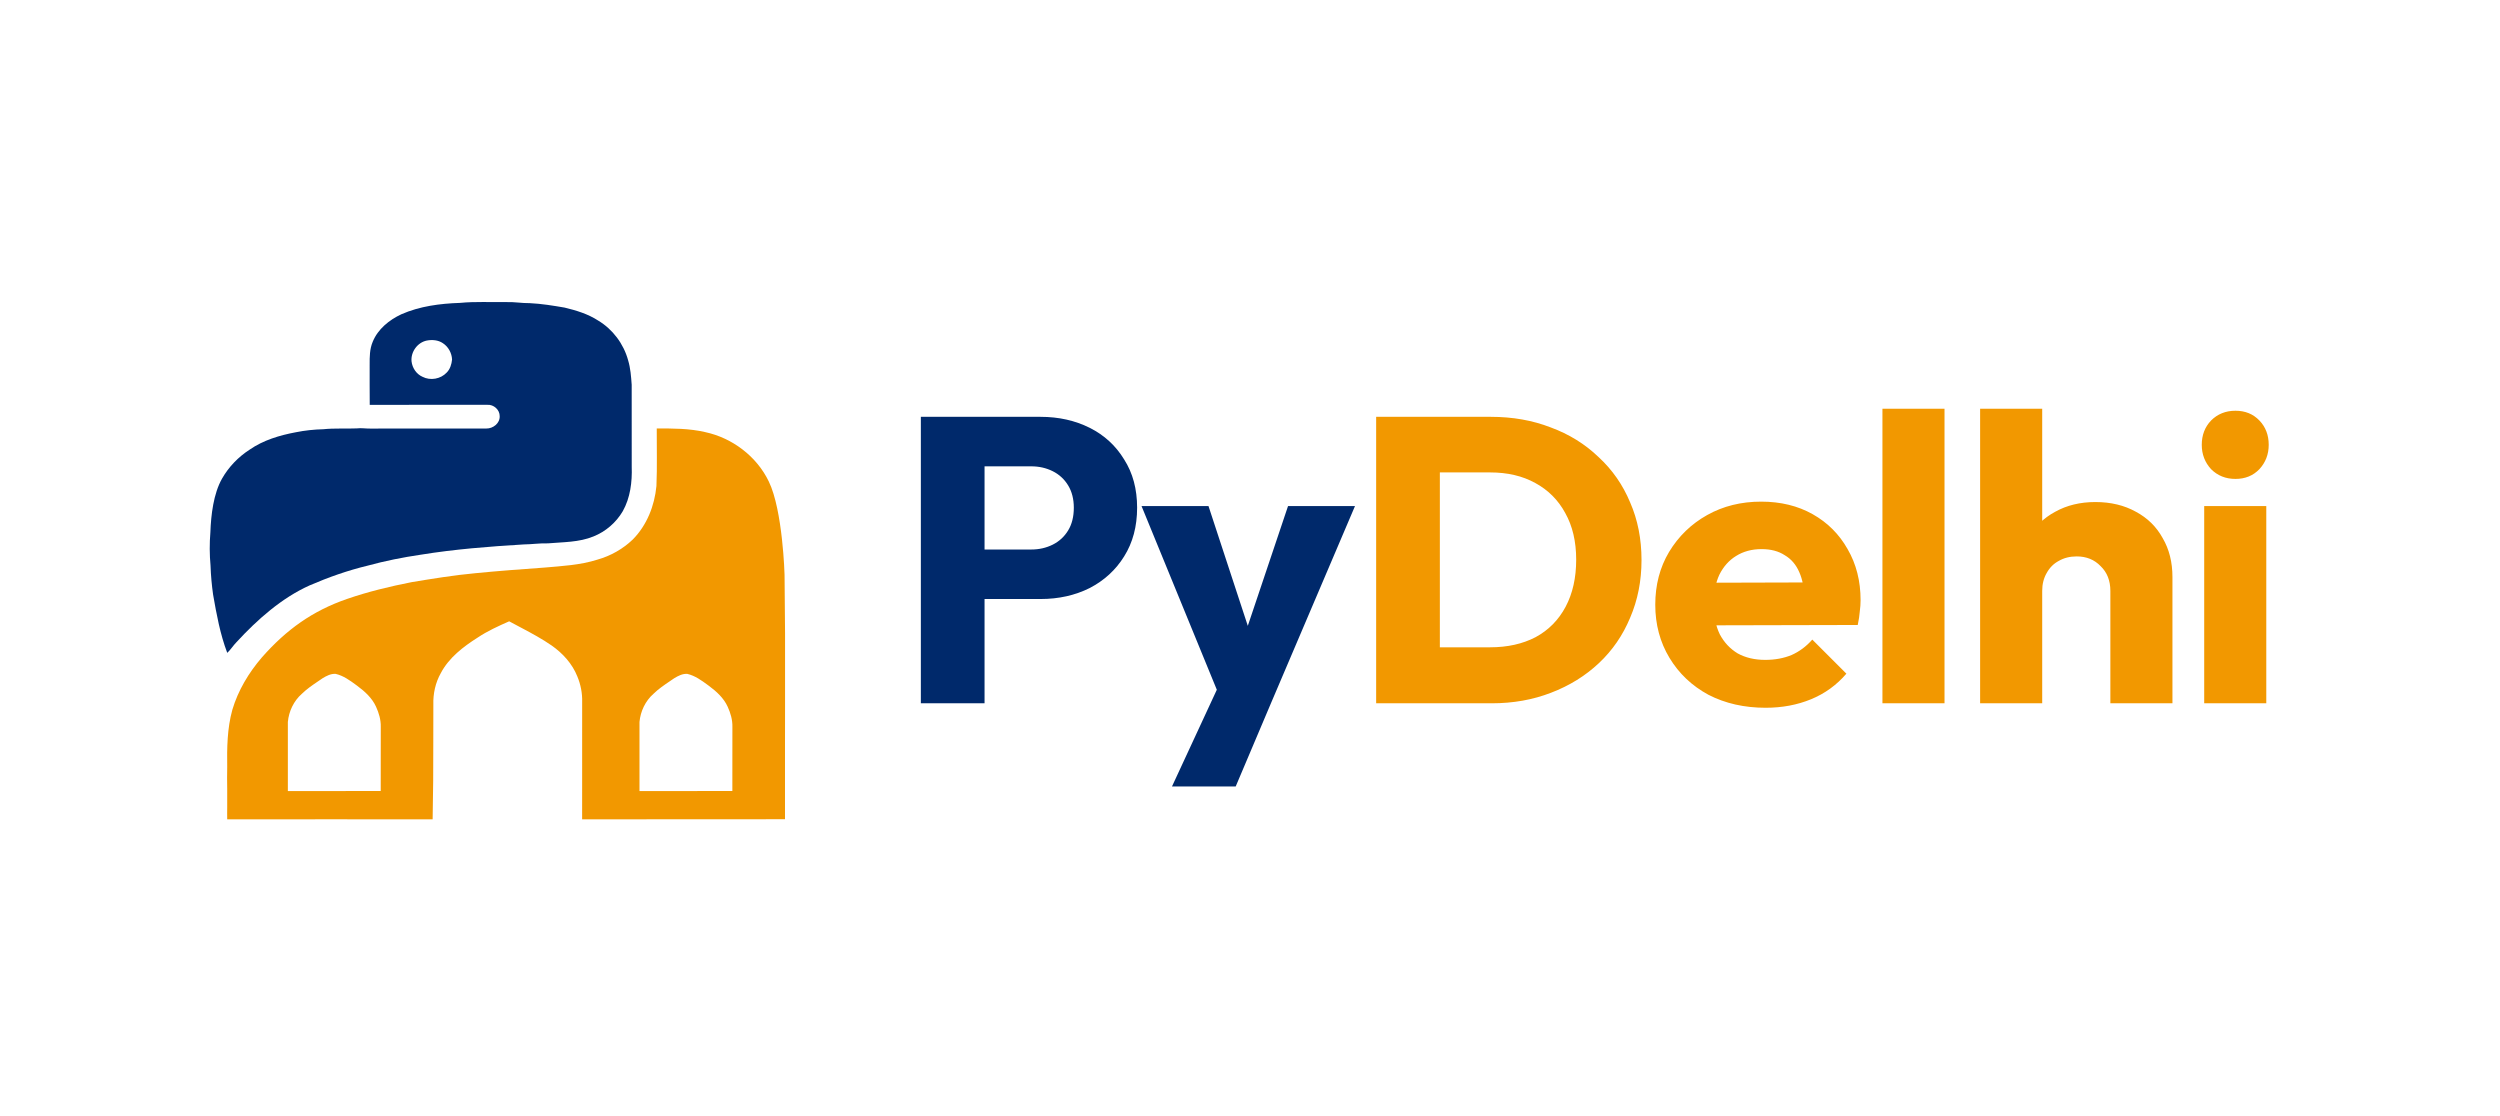
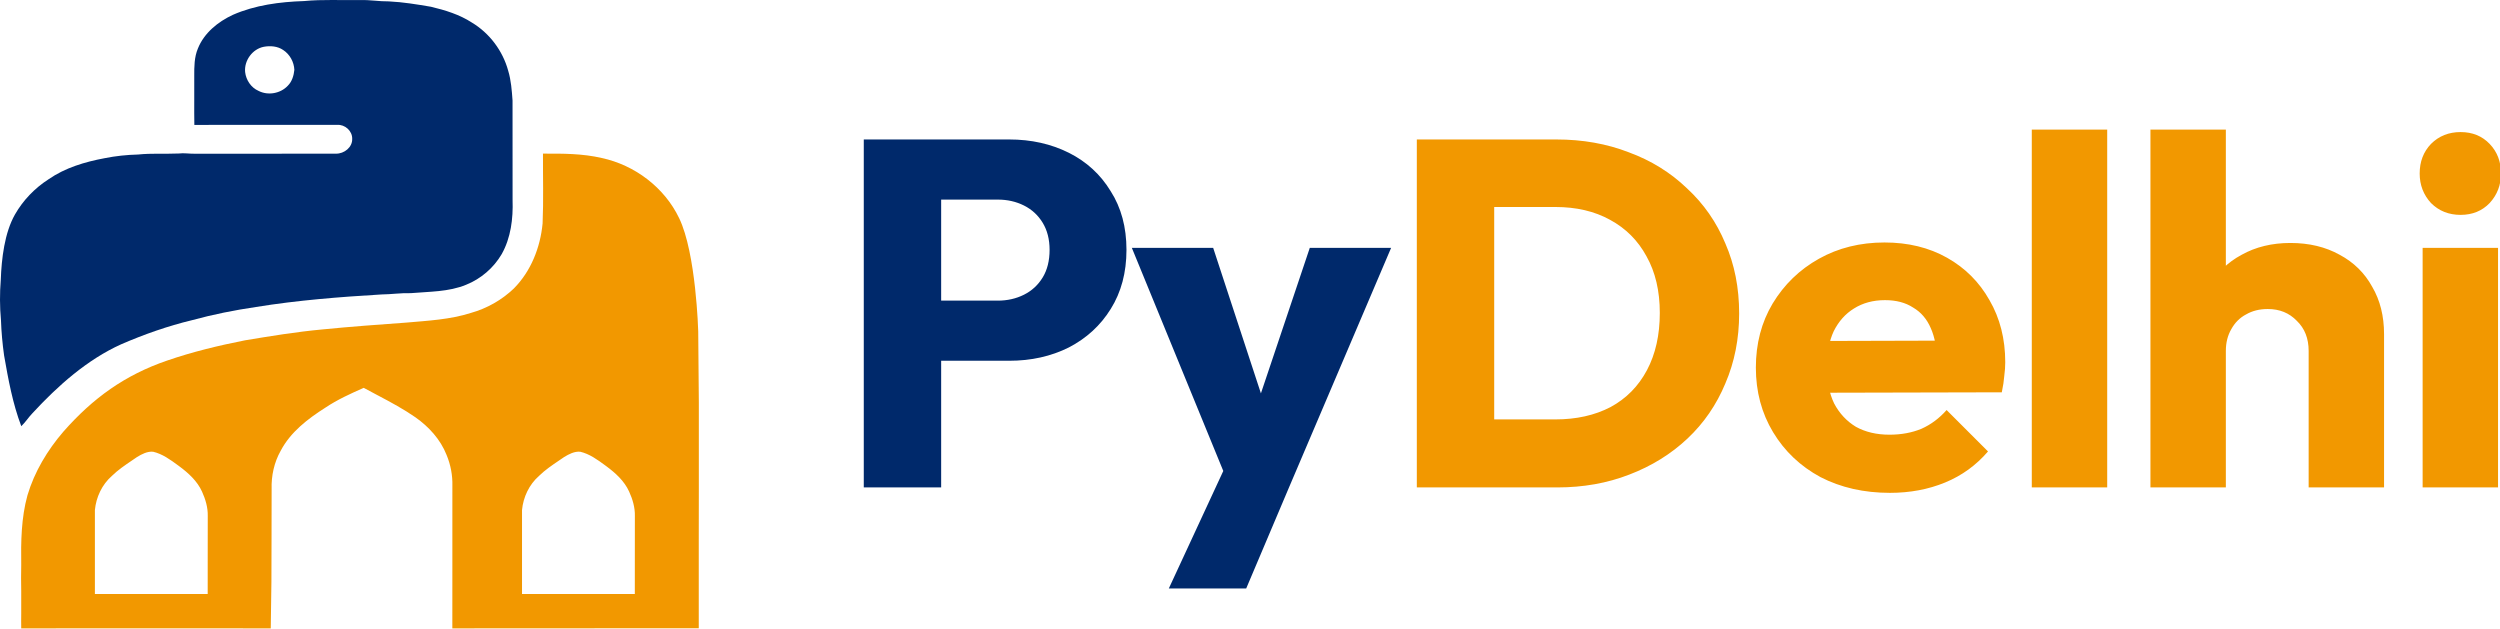
- <svg xmlns="http://www.w3.org/2000/svg" width="894" height="399" viewBox="0 0 894 399" fill="none">
+ <svg xmlns="http://www.w3.org/2000/svg" viewBox="75 108 736 185" fill="none">
  <path d="M164.501 108.313C170.028 107.781 175.585 108.107 181.127 108.027C183.912 107.929 186.672 108.447 189.457 108.407C193.639 108.606 197.781 109.293 201.905 109.995C206.072 110.997 210.265 112.274 213.893 114.628C219.109 117.75 223.016 122.959 224.611 128.822C225.472 131.666 225.678 134.646 225.892 137.594C225.913 147.368 225.903 157.142 225.903 166.915C226.091 172.352 225.403 178.006 222.698 182.817C220.328 186.868 216.584 190.091 212.222 191.834C207.067 193.954 201.395 193.831 195.936 194.305C193.046 194.215 190.181 194.66 187.291 194.688C174.955 195.426 162.605 196.389 150.389 198.374C144.026 199.311 137.703 200.57 131.496 202.27C124.366 203.985 117.431 206.437 110.703 209.345C100.705 213.842 91.988 221.583 84.551 229.656C83.379 230.861 82.493 232.318 81.263 233.465C78.72 226.762 77.432 219.669 76.202 212.634C75.721 209.197 75.403 205.735 75.287 202.27C74.921 198.306 74.907 194.309 75.233 190.341C75.453 184.17 76.331 176.552 79.402 171.151C81.786 166.97 85.219 163.403 89.263 160.799C94.164 157.391 99.992 155.662 105.801 154.573C109.039 153.919 112.338 153.575 115.641 153.492C119.613 153.08 123.61 153.362 127.589 153.192C129.155 152.996 130.722 153.282 132.292 153.257C146.164 153.235 160.041 153.275 173.913 153.239C176.308 153.286 178.797 151.365 178.688 148.833C178.728 146.525 176.536 144.601 174.275 144.764C160.254 144.771 146.233 144.749 132.216 144.771C132.129 139.974 132.234 135.178 132.187 130.381C132.176 127.658 132.183 124.836 133.261 122.282C135.088 117.707 139.172 114.408 143.542 112.375C150.122 109.485 157.375 108.551 164.501 108.313ZM152.658 121.776C149.297 122.431 146.844 125.842 147.166 129.217C147.438 131.572 148.895 133.782 151.091 134.744C153.902 136.205 157.588 135.54 159.74 133.228C160.97 132.002 161.488 130.248 161.658 128.562C161.556 126.243 160.326 123.993 158.373 122.724C156.716 121.588 154.582 121.418 152.658 121.776Z" fill="#00296B" />
  <path fill-rule="evenodd" clip-rule="evenodd" d="M234.853 153.228C240.64 153.206 246.489 153.191 252.161 154.519C261.888 156.602 270.625 163.208 274.937 172.218C279.943 182.542 280.557 205.56 280.557 205.56L280.736 226.469V252.485L280.715 266.938V292.954C280.715 292.954 244.564 292.983 208.168 292.995C208.18 284.242 208.178 282.582 208.177 273.826L208.176 269.447C208.175 263.315 208.175 257.183 208.179 251.049C208.268 247.927 207.666 244.793 206.463 241.915C204.669 237.371 201.247 233.626 197.291 230.848C193.864 228.469 190.193 226.493 186.509 224.542L185.772 224.153L185.541 224.03C184.384 223.418 183.227 222.806 182.079 222.181C178.201 223.892 174.323 225.647 170.791 228.014C165.631 231.292 160.539 235.181 157.642 240.693C155.703 244.115 154.844 248.082 154.967 251.993C154.952 256.202 154.949 260.412 154.945 264.622L154.944 265.465C154.936 277.011 154.927 281.454 154.711 292.995C128.234 293.008 108.384 292.941 81.248 292.996C81.194 290.262 81.259 291.392 81.248 288.661V282.008C81.212 279.454 81.177 276.899 81.249 274.342C81.151 267.469 81.237 260.481 83.086 253.811C85.148 246.88 88.95 240.561 93.645 235.095C102.371 225.173 111.778 218.41 124.182 214.157C131.659 211.574 139.367 209.729 147.123 208.192C154.683 206.937 162.254 205.692 169.891 204.987C178.142 204.166 186.411 203.565 194.681 202.968C201.029 202.407 207.493 202.085 213.61 200.132C218.342 198.808 222.748 196.32 226.293 192.912C231.325 187.834 234.071 180.838 234.74 173.788C235.037 166.941 234.816 160.082 234.853 153.228ZM120.058 240.986C118.35 240.843 116.739 241.697 115.338 242.551C114.826 242.906 114.31 243.257 113.793 243.607C111.753 244.988 109.706 246.374 107.945 248.103C105.03 250.649 103.291 254.382 102.937 258.161C102.92 266.401 102.92 274.64 102.937 282.88C105.702 282.88 108.468 282.881 111.234 282.882C119.534 282.885 127.836 282.888 136.146 282.865C136.153 279.584 136.151 276.306 136.149 273.03C136.147 268.662 136.145 264.297 136.163 259.932C136.227 257.433 135.502 254.982 134.472 252.721C133.07 249.621 130.461 247.248 127.739 245.24C127.624 245.155 127.508 245.071 127.393 244.986C125.15 243.338 122.83 241.632 120.058 240.986ZM245.801 240.986C244.094 240.843 242.483 241.697 241.082 242.551C240.571 242.906 240.053 243.257 239.536 243.607C237.496 244.988 235.449 246.374 233.688 248.103C230.774 250.649 229.035 254.382 228.681 258.161C228.665 266.401 228.665 274.64 228.681 282.88C231.446 282.88 234.212 282.881 236.979 282.882C245.278 282.885 253.58 282.888 261.891 282.865C261.898 279.584 261.896 276.306 261.894 273.03C261.891 268.662 261.888 264.297 261.906 259.932C261.971 257.433 261.246 254.982 260.216 252.721C258.815 249.621 256.205 247.248 253.483 245.24C253.368 245.155 253.252 245.071 253.137 244.986C250.894 243.338 248.573 241.632 245.801 240.986Z" fill="#F29800" />
  <path d="M346.708 214.208V196.506H368.763C371.568 196.506 374.131 195.926 376.453 194.765C378.774 193.604 380.612 191.912 381.966 189.687C383.321 187.462 383.998 184.753 383.998 181.561C383.998 178.466 383.321 175.806 381.966 173.581C380.612 171.356 378.774 169.663 376.453 168.502C374.131 167.342 371.568 166.761 368.763 166.761H346.708V149.059H372.1C378.581 149.059 384.433 150.365 389.657 152.977C394.88 155.589 398.991 159.361 401.99 164.295C405.085 169.131 406.633 174.887 406.633 181.561C406.633 188.236 405.085 194.04 401.99 198.973C398.991 203.81 394.88 207.582 389.657 210.291C384.433 212.902 378.581 214.208 372.1 214.208H346.708ZM329.296 251.499V149.059H352.076V251.499H329.296ZM437.239 251.789L408.219 180.981H432.16L450.588 237.134H441.737L460.599 180.981H484.54L454.36 251.789H437.239ZM419.101 281.244L440.286 235.538L454.36 251.789L441.882 281.244H419.101Z" fill="#00296B" />
  <path d="M507.492 251.499V231.475H532.884C539.075 231.475 544.492 230.266 549.135 227.848C553.778 225.333 557.357 221.705 559.872 216.965C562.387 212.225 563.645 206.615 563.645 200.134C563.645 193.653 562.339 188.091 559.727 183.448C557.212 178.804 553.633 175.225 548.99 172.71C544.444 170.195 539.075 168.938 532.884 168.938H506.767V149.059H533.174C540.913 149.059 548.023 150.317 554.504 152.832C561.082 155.25 566.789 158.781 571.625 163.424C576.559 167.97 580.331 173.387 582.943 179.675C585.651 185.866 587.006 192.734 587.006 200.279C587.006 207.727 585.651 214.595 582.943 220.883C580.331 227.17 576.607 232.587 571.77 237.134C566.934 241.68 561.227 245.211 554.649 247.726C548.168 250.241 541.106 251.499 533.465 251.499H507.492ZM492.112 251.499V149.059H514.892V251.499H492.112ZM631.392 253.095C623.75 253.095 616.931 251.547 610.933 248.451C605.033 245.259 600.39 240.858 597.004 235.248C593.618 229.637 591.925 223.301 591.925 216.24C591.925 209.178 593.57 202.891 596.859 197.377C600.244 191.767 604.791 187.365 610.498 184.173C616.205 180.981 622.638 179.385 629.796 179.385C636.761 179.385 642.903 180.884 648.223 183.883C653.544 186.882 657.703 191.041 660.702 196.361C663.797 201.682 665.345 207.776 665.345 214.644C665.345 215.901 665.248 217.255 665.055 218.706C664.958 220.061 664.716 221.657 664.329 223.495L603.533 223.64V208.404L654.898 208.259L645.322 214.644C645.225 210.581 644.596 207.244 643.435 204.632C642.274 201.923 640.533 199.892 638.212 198.538C635.987 197.087 633.23 196.361 629.941 196.361C626.459 196.361 623.412 197.184 620.8 198.828C618.285 200.376 616.302 202.601 614.851 205.502C613.497 208.404 612.82 211.935 612.82 216.095C612.82 220.254 613.545 223.833 614.996 226.832C616.544 229.734 618.672 232.007 621.38 233.651C624.186 235.199 627.474 235.973 631.247 235.973C634.729 235.973 637.873 235.393 640.678 234.232C643.484 232.974 645.95 231.136 648.078 228.718L660.267 240.906C656.784 244.969 652.576 248.016 647.643 250.048C642.71 252.079 637.293 253.095 631.392 253.095ZM673.159 251.499V146.157H695.359V251.499H673.159ZM754.666 251.499V211.306C754.666 207.631 753.506 204.68 751.184 202.455C748.959 200.134 746.106 198.973 742.623 198.973C740.205 198.973 738.077 199.505 736.239 200.569C734.401 201.536 732.95 202.987 731.886 204.922C730.822 206.76 730.29 208.888 730.29 211.306L721.729 207.099C721.729 201.585 722.89 196.748 725.212 192.589C727.533 188.429 730.774 185.237 734.933 183.012C739.093 180.691 743.881 179.53 749.298 179.53C754.812 179.53 759.648 180.691 763.808 183.012C767.967 185.237 771.159 188.381 773.384 192.444C775.706 196.41 776.866 201.053 776.866 206.373V251.499H754.666ZM708.09 251.499V146.157H730.29V251.499H708.09ZM788.223 251.499V180.981H810.423V251.499H788.223ZM799.395 171.259C795.913 171.259 793.011 170.099 790.689 167.777C788.464 165.359 787.352 162.457 787.352 159.071C787.352 155.589 788.464 152.687 790.689 150.365C793.011 148.044 795.913 146.883 799.395 146.883C802.878 146.883 805.731 148.044 807.956 150.365C810.181 152.687 811.293 155.589 811.293 159.071C811.293 162.457 810.181 165.359 807.956 167.777C805.731 170.099 802.878 171.259 799.395 171.259Z" fill="#F29800" />
</svg>
